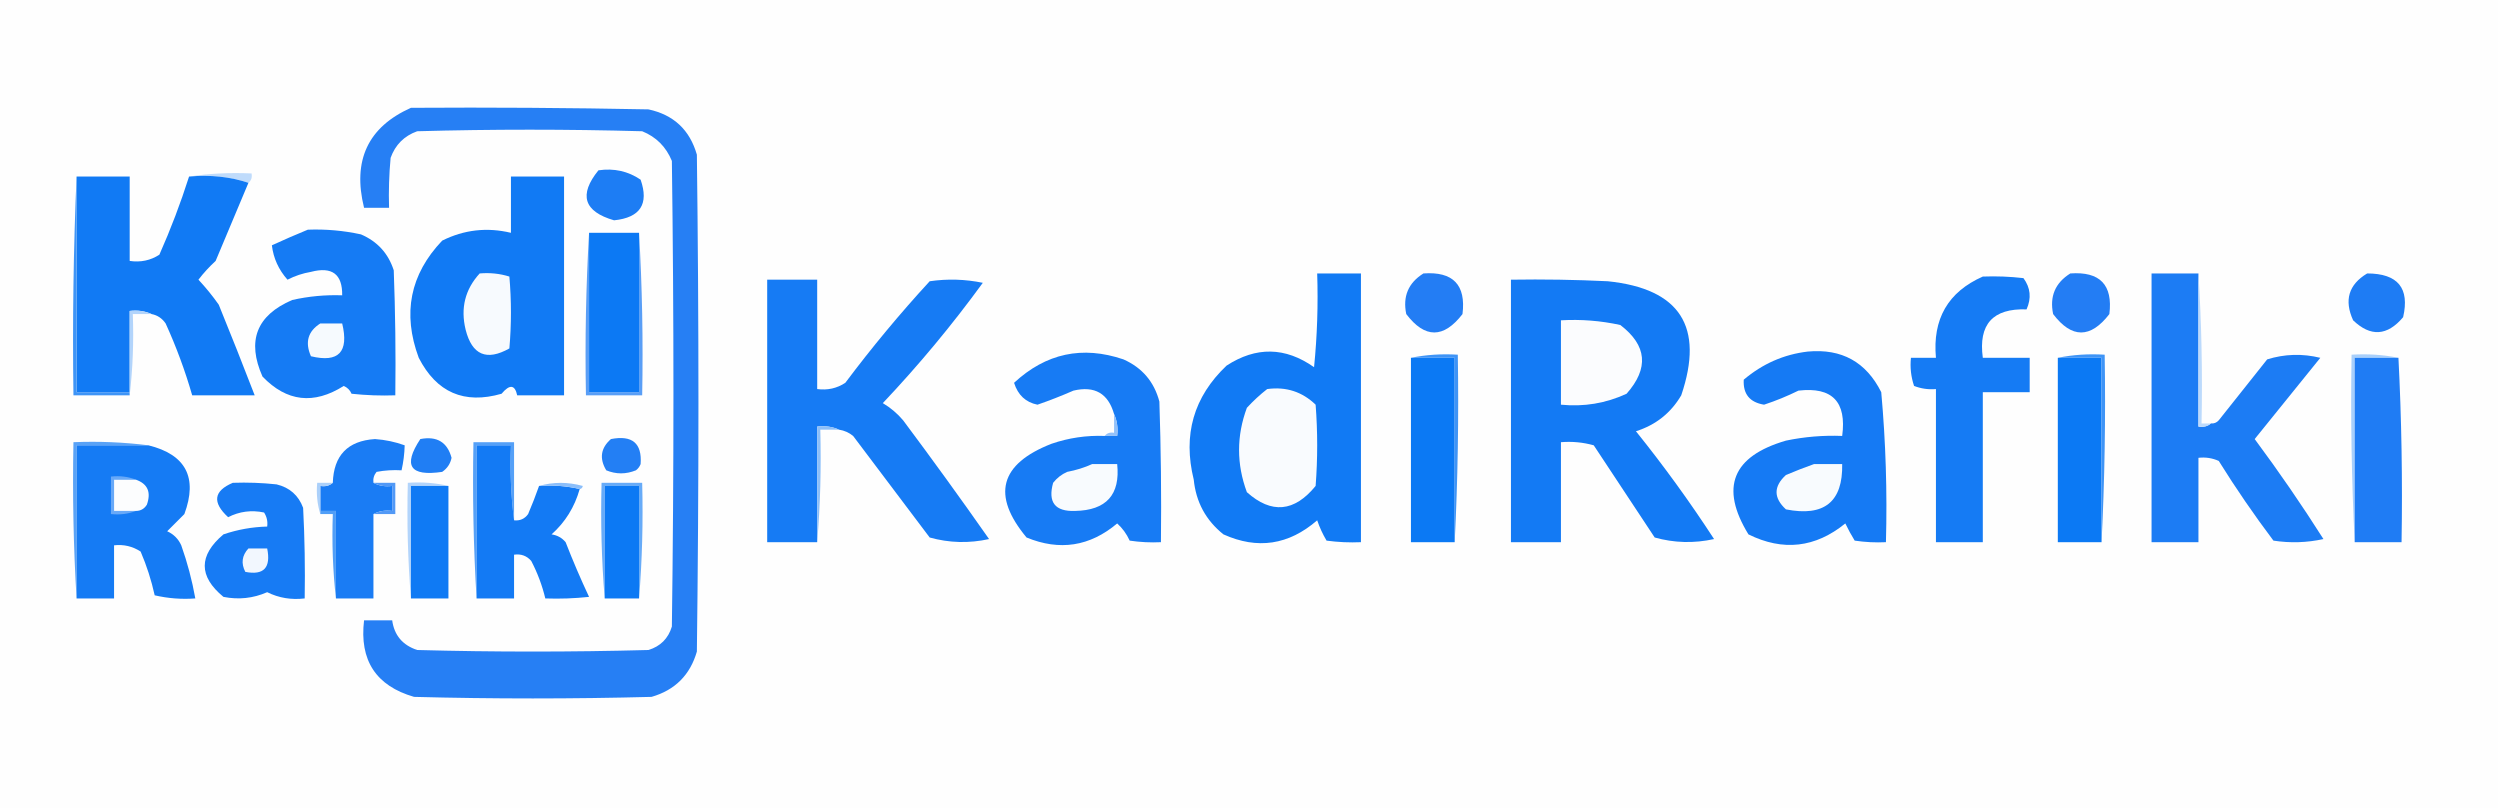
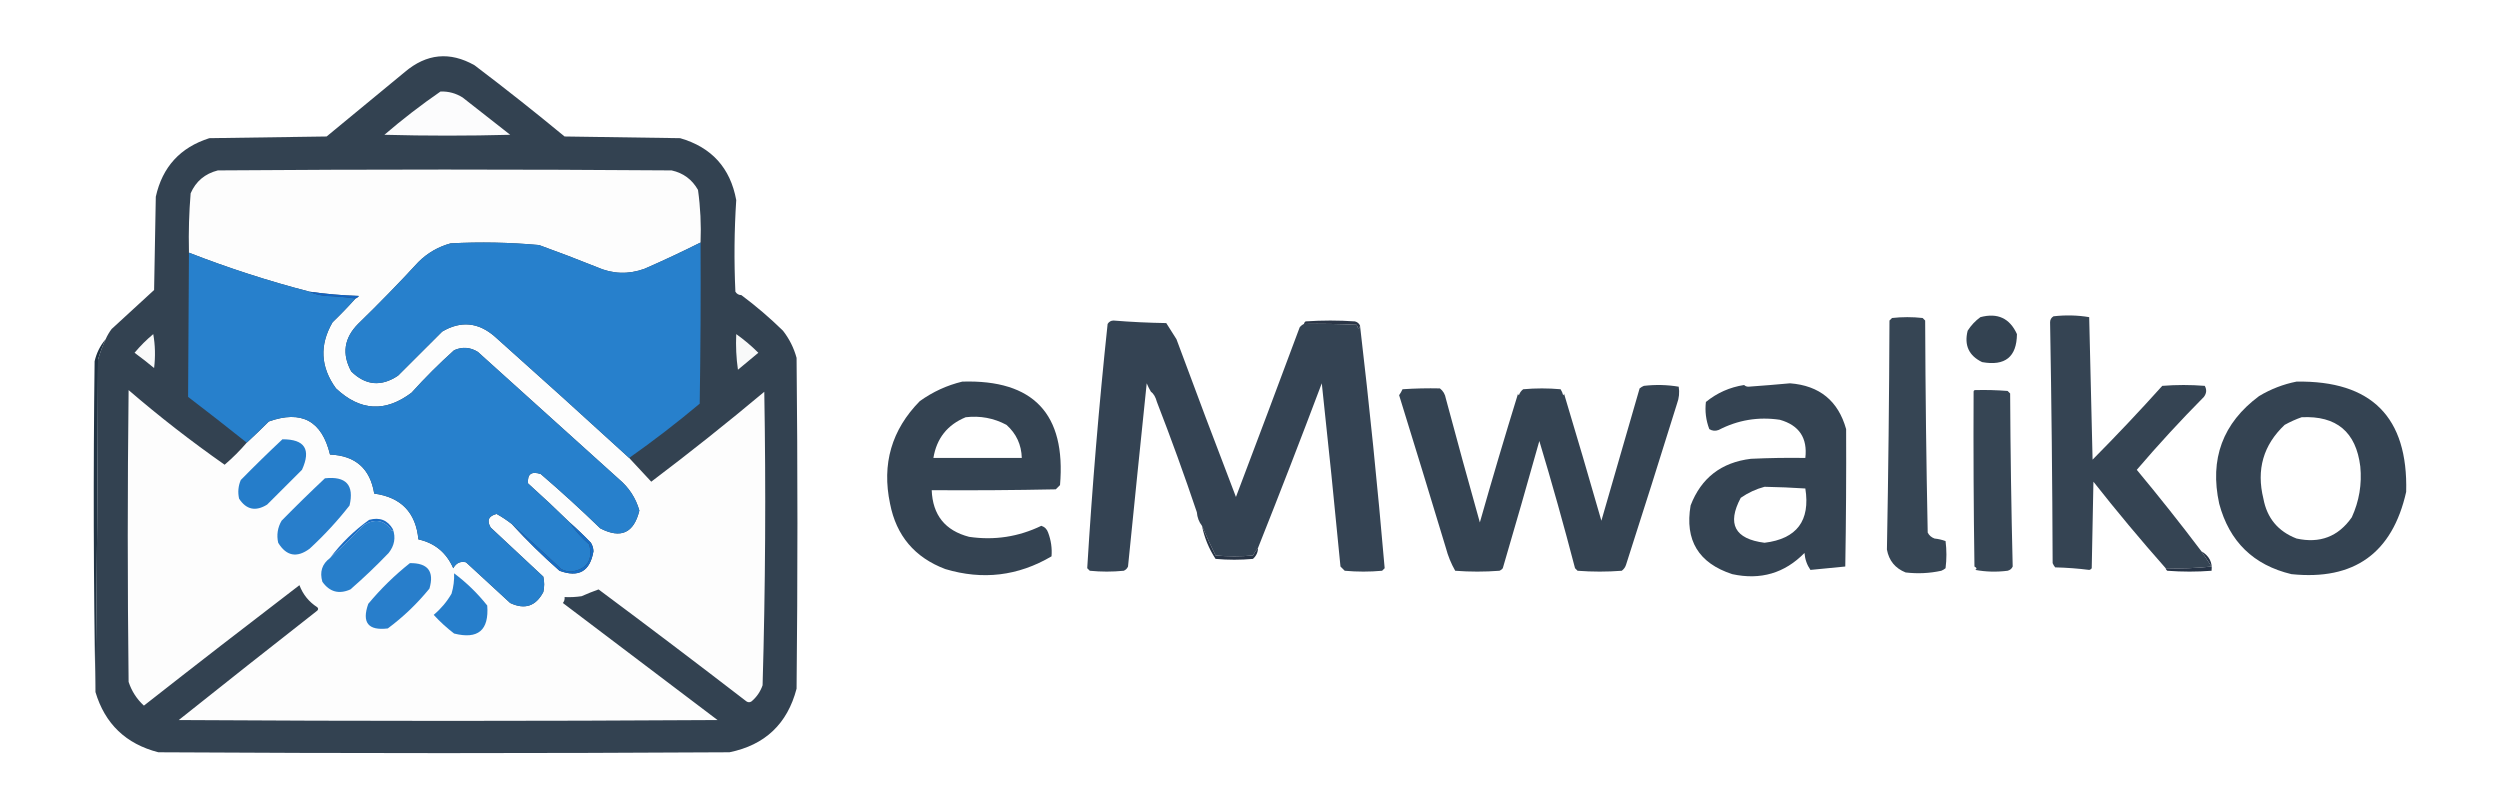
- <svg xmlns="http://www.w3.org/2000/svg" version="1.1" width="800px" height="259px" style="shape-rendering:geometricPrecision; text-rendering:geometricPrecision; image-rendering:optimizeQuality; fill-rule:evenodd; clip-rule:evenodd">
+ <svg xmlns="http://www.w3.org/2000/svg" width="800" height="259" viewBox="0 0 800 259" fill="none">
  <g>
-     <path style="opacity:1" fill="#fefefe" d="M -0.5,-0.5 C 266.167,-0.5 532.833,-0.5 799.5,-0.5C 799.5,85.833 799.5,172.167 799.5,258.5C 532.833,258.5 266.167,258.5 -0.5,258.5C -0.5,172.167 -0.5,85.833 -0.5,-0.5 Z" />
-   </g>
-   <g>
-     <path style="opacity:1" fill="#267ff4" d="M 131.5,34.5 C 156.836,34.333 182.169,34.5 207.5,35C 215.565,36.731 220.732,41.565 223,49.5C 223.667,102.5 223.667,155.5 223,208.5C 220.833,216 216,220.833 208.5,223C 183.167,223.667 157.833,223.667 132.5,223C 120.307,219.474 114.974,211.307 116.5,198.5C 119.5,198.5 122.5,198.5 125.5,198.5C 126.156,203.287 128.822,206.454 133.5,208C 158.167,208.667 182.833,208.667 207.5,208C 211.333,206.833 213.833,204.333 215,200.5C 215.667,150.833 215.667,101.167 215,51.5C 213.141,46.974 209.974,43.808 205.5,42C 181.5,41.333 157.5,41.333 133.5,42C 129.333,43.5 126.5,46.333 125,50.5C 124.501,55.823 124.334,61.156 124.5,66.5C 121.833,66.5 119.167,66.5 116.5,66.5C 112.746,51.326 117.746,40.66 131.5,34.5 Z" />
-   </g>
-   <g>
-     <path style="opacity:1" fill="#bfdbfb" d="M 60.5,56.5 C 66.979,55.509 73.646,55.176 80.5,55.5C 80.737,56.791 80.404,57.791 79.5,58.5C 73.588,56.544 67.255,55.877 60.5,56.5 Z" />
-   </g>
-   <g>
-     <path style="opacity:1" fill="#1d7df4" d="M 191.5,54.5 C 196.485,53.771 200.985,54.771 205,57.5C 207.715,65.306 204.882,69.64 196.5,70.5C 186.804,67.691 185.138,62.358 191.5,54.5 Z" />
-   </g>
-   <g>
-     <path style="opacity:1" fill="#117af4" d="M 24.5,56.5 C 30.167,56.5 35.833,56.5 41.5,56.5C 41.5,65.5 41.5,74.5 41.5,83.5C 45.007,84.007 48.174,83.34 51,81.5C 54.623,73.343 57.79,65.01 60.5,56.5C 67.255,55.877 73.588,56.544 79.5,58.5C 76.015,66.808 72.515,75.141 69,83.5C 66.982,85.35 65.149,87.35 63.5,89.5C 65.856,92.022 68.023,94.688 70,97.5C 73.941,107.163 77.774,116.829 81.5,126.5C 74.833,126.5 68.167,126.5 61.5,126.5C 59.243,118.647 56.41,110.98 53,103.5C 51.871,101.859 50.371,100.859 48.5,100.5C 46.393,99.532 44.059,99.198 41.5,99.5C 41.5,108.167 41.5,116.833 41.5,125.5C 35.833,125.5 30.167,125.5 24.5,125.5C 24.5,102.5 24.5,79.5 24.5,56.5 Z" />
-   </g>
-   <g>
-     <path style="opacity:1" fill="#117af4" d="M 163.5,56.5 C 169.167,56.5 174.833,56.5 180.5,56.5C 180.5,79.833 180.5,103.167 180.5,126.5C 175.5,126.5 170.5,126.5 165.5,126.5C 164.765,123.072 163.098,122.906 160.5,126C 148.537,129.436 139.704,125.603 134,114.5C 128.719,100.293 131.219,87.793 141.5,77C 148.517,73.498 155.851,72.665 163.5,74.5C 163.5,68.5 163.5,62.5 163.5,56.5 Z" />
-   </g>
-   <g>
-     <path style="opacity:1" fill="#3e94f6" d="M 24.5,56.5 C 24.5,79.5 24.5,102.5 24.5,125.5C 30.167,125.5 35.833,125.5 41.5,125.5C 41.5,125.833 41.5,126.167 41.5,126.5C 35.5,126.5 29.5,126.5 23.5,126.5C 23.169,102.994 23.503,79.661 24.5,56.5 Z" />
-   </g>
-   <g>
-     <path style="opacity:1" fill="#157bf4" d="M 98.5,73.5 C 104.232,73.283 109.899,73.783 115.5,75C 120.757,77.256 124.257,81.09 126,86.5C 126.5,99.829 126.667,113.163 126.5,126.5C 121.821,126.666 117.155,126.499 112.5,126C 112.002,124.842 111.169,124.009 110,123.5C 100.407,129.564 91.741,128.564 84,120.5C 78.918,109.075 82.084,100.908 93.5,96C 98.767,94.809 104.101,94.309 109.5,94.5C 109.595,87.723 106.261,85.223 99.5,87C 96.868,87.449 94.368,88.283 92,89.5C 89.164,86.31 87.497,82.643 87,78.5C 90.876,76.716 94.709,75.049 98.5,73.5 Z" />
-   </g>
-   <g>
-     <path style="opacity:1" fill="#599ef6" d="M 188.5,74.5 C 188.5,91.5 188.5,108.5 188.5,125.5C 193.833,125.5 199.167,125.5 204.5,125.5C 204.5,108.5 204.5,91.5 204.5,74.5C 205.497,91.659 205.83,108.992 205.5,126.5C 199.5,126.5 193.5,126.5 187.5,126.5C 187.17,108.992 187.503,91.659 188.5,74.5 Z" />
-   </g>
-   <g>
-     <path style="opacity:1" fill="#0c79f4" d="M 188.5,74.5 C 193.833,74.5 199.167,74.5 204.5,74.5C 204.5,91.5 204.5,108.5 204.5,125.5C 199.167,125.5 193.833,125.5 188.5,125.5C 188.5,108.5 188.5,91.5 188.5,74.5 Z" />
-   </g>
-   <g>
-     <path style="opacity:1" fill="#117af4" d="M 421.5,87.5 C 426.167,87.5 430.833,87.5 435.5,87.5C 435.5,116.167 435.5,144.833 435.5,173.5C 431.818,173.665 428.152,173.499 424.5,173C 423.277,170.948 422.277,168.781 421.5,166.5C 412.382,174.41 402.382,175.91 391.5,171C 385.89,166.513 382.724,160.68 382,153.5C 378.462,139.15 381.962,126.983 392.5,117C 401.954,110.846 411.287,111.013 420.5,117.5C 421.499,107.522 421.832,97.522 421.5,87.5 Z" />
-   </g>
-   <g>
-     <path style="opacity:1" fill="#1c7cf4" d="M 703.5,87.5 C 703.5,103.833 703.5,120.167 703.5,136.5C 705.099,136.768 706.432,136.434 707.5,135.5C 708.496,135.586 709.329,135.252 710,134.5C 715.167,128 720.333,121.5 725.5,115C 731.082,113.263 736.749,113.096 742.5,114.5C 735.5,123.167 728.5,131.833 721.5,140.5C 729.224,150.892 736.557,161.558 743.5,172.5C 738.198,173.663 732.864,173.829 727.5,173C 721.296,164.761 715.463,156.261 710,147.5C 707.959,146.577 705.792,146.244 703.5,146.5C 703.5,155.5 703.5,164.5 703.5,173.5C 698.5,173.5 693.5,173.5 688.5,173.5C 688.5,144.833 688.5,116.167 688.5,87.5C 693.5,87.5 698.5,87.5 703.5,87.5 Z" />
-   </g>
-   <g>
-     <path style="opacity:1" fill="#bcdafc" d="M 703.5,87.5 C 704.496,103.325 704.83,119.325 704.5,135.5C 705.5,135.5 706.5,135.5 707.5,135.5C 706.432,136.434 705.099,136.768 703.5,136.5C 703.5,120.167 703.5,103.833 703.5,87.5 Z" />
-   </g>
-   <g>
-     <path style="opacity:1" fill="#f7fafe" d="M 153.5,87.5 C 156.777,87.216 159.943,87.549 163,88.5C 163.667,96.167 163.667,103.833 163,111.5C 155.715,115.603 151.048,113.603 149,105.5C 147.325,98.603 148.825,92.603 153.5,87.5 Z" />
-   </g>
-   <g>
-     <path style="opacity:1" fill="#237df4" d="M 455.5,87.5 C 464.987,86.82 469.154,91.153 468,100.5C 461.956,108.35 455.956,108.35 450,100.5C 448.831,94.853 450.665,90.519 455.5,87.5 Z" />
-   </g>
-   <g>
-     <path style="opacity:1" fill="#157bf4" d="M 634.5,88.5 C 638.846,88.334 643.179,88.501 647.5,89C 649.768,92.071 650.101,95.404 648.5,99C 637.709,98.625 633.042,103.792 634.5,114.5C 639.5,114.5 644.5,114.5 649.5,114.5C 649.5,118.167 649.5,121.833 649.5,125.5C 644.5,125.5 639.5,125.5 634.5,125.5C 634.5,141.5 634.5,157.5 634.5,173.5C 629.5,173.5 624.5,173.5 619.5,173.5C 619.5,157.167 619.5,140.833 619.5,124.5C 617.08,124.708 614.747,124.374 612.5,123.5C 611.516,120.572 611.183,117.572 611.5,114.5C 614.167,114.5 616.833,114.5 619.5,114.5C 618.365,102.083 623.365,93.416 634.5,88.5 Z" />
-   </g>
-   <g>
-     <path style="opacity:1" fill="#237df4" d="M 662.5,87.5 C 671.987,86.82 676.154,91.153 675,100.5C 668.956,108.35 662.956,108.35 657,100.5C 655.831,94.853 657.665,90.519 662.5,87.5 Z" />
-   </g>
-   <g>
-     <path style="opacity:1" fill="#1e7cf4" d="M 757.5,87.5 C 767.317,87.523 771.15,92.19 769,101.5C 763.925,107.524 758.592,107.857 753,102.5C 750.064,96.058 751.564,91.058 757.5,87.5 Z" />
-   </g>
-   <g>
-     <path style="opacity:1" fill="#167bf4" d="M 268.5,137.5 C 266.393,136.532 264.059,136.198 261.5,136.5C 261.5,148.833 261.5,161.167 261.5,173.5C 256.167,173.5 250.833,173.5 245.5,173.5C 245.5,145.5 245.5,117.5 245.5,89.5C 250.833,89.5 256.167,89.5 261.5,89.5C 261.5,101.167 261.5,112.833 261.5,124.5C 264.807,124.937 267.807,124.27 270.5,122.5C 278.964,111.204 287.964,100.371 297.5,90C 303.196,89.17 308.863,89.337 314.5,90.5C 304.657,104.019 293.991,116.853 282.5,129C 284.96,130.458 287.127,132.291 289,134.5C 298.36,147.027 307.527,159.694 316.5,172.5C 310.082,173.915 303.749,173.749 297.5,172C 289.333,161.167 281.167,150.333 273,139.5C 271.67,138.418 270.17,137.751 268.5,137.5 Z" />
-   </g>
-   <g>
-     <path style="opacity:1" fill="#137af4" d="M 483.5,89.5 C 493.839,89.334 504.172,89.5 514.5,90C 537.604,92.38 545.438,104.547 538,126.5C 534.655,132.175 529.822,136.008 523.5,138C 532.414,149.08 540.747,160.58 548.5,172.5C 542.082,173.915 535.749,173.749 529.5,172C 523,162.167 516.5,152.333 510,142.5C 506.606,141.544 503.106,141.211 499.5,141.5C 499.5,152.167 499.5,162.833 499.5,173.5C 494.167,173.5 488.833,173.5 483.5,173.5C 483.5,145.5 483.5,117.5 483.5,89.5 Z" />
-   </g>
-   <g>
-     <path style="opacity:1" fill="#b2d4fb" d="M 48.5,100.5 C 46.5,100.5 44.5,100.5 42.5,100.5C 42.826,109.349 42.493,118.016 41.5,126.5C 41.5,126.167 41.5,125.833 41.5,125.5C 41.5,116.833 41.5,108.167 41.5,99.5C 44.059,99.198 46.393,99.532 48.5,100.5 Z" />
-   </g>
-   <g>
-     <path style="opacity:1" fill="#fbfcfe" d="M 499.5,102.5 C 505.925,102.13 512.258,102.63 518.5,104C 527.048,110.526 527.715,117.859 520.5,126C 513.856,129.066 506.856,130.232 499.5,129.5C 499.5,120.5 499.5,111.5 499.5,102.5 Z" />
-   </g>
-   <g>
-     <path style="opacity:1" fill="#f6fafe" d="M 102.5,103.5 C 104.833,103.5 107.167,103.5 109.5,103.5C 111.702,112.649 108.368,116.149 99.5,114C 97.532,109.518 98.532,106.018 102.5,103.5 Z" />
-   </g>
-   <g>
-     <path style="opacity:1" fill="#177bf4" d="M 353.5,139.5 C 354.833,139.5 356.167,139.5 357.5,139.5C 357.802,136.941 357.468,134.607 356.5,132.5C 354.615,125.888 350.282,123.388 343.5,125C 339.663,126.675 335.83,128.175 332,129.5C 328.24,128.758 325.74,126.425 324.5,122.5C 334.704,113.04 346.371,110.54 359.5,115C 365.492,117.659 369.325,122.159 371,128.5C 371.5,143.496 371.667,158.496 371.5,173.5C 368.15,173.665 364.817,173.498 361.5,173C 360.521,170.863 359.188,169.029 357.5,167.5C 348.753,174.868 339.086,176.368 328.5,172C 317.24,158.477 319.906,148.477 336.5,142C 342.01,140.11 347.676,139.277 353.5,139.5 Z" />
-   </g>
-   <g>
-     <path style="opacity:1" fill="#157af4" d="M 578.5,112.5 C 589.337,111.5 597.17,115.833 602,125.5C 603.438,141.443 603.938,157.443 603.5,173.5C 600.15,173.665 596.817,173.498 593.5,173C 592.406,171.22 591.406,169.386 590.5,167.5C 580.903,175.302 570.569,176.469 559.5,171C 550.312,156.015 554.312,146.015 571.5,141C 577.435,139.761 583.435,139.261 589.5,139.5C 590.974,128.569 586.307,123.736 575.5,125C 571.914,126.767 568.248,128.267 564.5,129.5C 559.909,128.747 557.742,126.08 558,121.5C 564.029,116.396 570.863,113.396 578.5,112.5 Z" />
-   </g>
-   <g>
-     <path style="opacity:1" fill="#0b79f4" d="M 451.5,114.5 C 456.167,114.5 460.833,114.5 465.5,114.5C 465.5,134.167 465.5,153.833 465.5,173.5C 460.833,173.5 456.167,173.5 451.5,173.5C 451.5,153.833 451.5,134.167 451.5,114.5 Z" />
-   </g>
-   <g>
-     <path style="opacity:1" fill="#3f94f6" d="M 451.5,114.5 C 456.305,113.513 461.305,113.179 466.5,113.5C 466.83,133.674 466.497,153.674 465.5,173.5C 465.5,153.833 465.5,134.167 465.5,114.5C 460.833,114.5 456.167,114.5 451.5,114.5 Z" />
-   </g>
-   <g>
-     <path style="opacity:1" fill="#0b79f4" d="M 658.5,114.5 C 663.167,114.5 667.833,114.5 672.5,114.5C 672.5,134.167 672.5,153.833 672.5,173.5C 667.833,173.5 663.167,173.5 658.5,173.5C 658.5,153.833 658.5,134.167 658.5,114.5 Z" />
-   </g>
-   <g>
-     <path style="opacity:1" fill="#3f94f6" d="M 658.5,114.5 C 663.305,113.513 668.305,113.179 673.5,113.5C 673.83,133.674 673.497,153.674 672.5,173.5C 672.5,153.833 672.5,134.167 672.5,114.5C 667.833,114.5 663.167,114.5 658.5,114.5 Z" />
-   </g>
-   <g>
-     <path style="opacity:1" fill="#a8cffb" d="M 767.5,114.5 C 762.833,114.5 758.167,114.5 753.5,114.5C 753.5,134.167 753.5,153.833 753.5,173.5C 752.503,153.674 752.17,133.674 752.5,113.5C 757.695,113.179 762.695,113.513 767.5,114.5 Z" />
-   </g>
-   <g>
-     <path style="opacity:1" fill="#1f7cf4" d="M 767.5,114.5 C 768.497,133.993 768.83,153.66 768.5,173.5C 763.5,173.5 758.5,173.5 753.5,173.5C 753.5,153.833 753.5,134.167 753.5,114.5C 758.167,114.5 762.833,114.5 767.5,114.5 Z" />
-   </g>
-   <g>
-     <path style="opacity:1" fill="#f9fbfe" d="M 405.5,124.5 C 411.526,123.676 416.693,125.342 421,129.5C 421.667,138.167 421.667,146.833 421,155.5C 414.192,163.855 406.859,164.522 399,157.5C 395.667,148.5 395.667,139.5 399,130.5C 401.063,128.266 403.229,126.266 405.5,124.5 Z" />
-   </g>
-   <g>
-     <path style="opacity:1" fill="#92c1fa" d="M 356.5,132.5 C 357.468,134.607 357.802,136.941 357.5,139.5C 356.167,139.5 354.833,139.5 353.5,139.5C 354.209,138.596 355.209,138.263 356.5,138.5C 356.5,136.5 356.5,134.5 356.5,132.5 Z" />
-   </g>
-   <g>
-     <path style="opacity:1" fill="#8cbff9" d="M 268.5,137.5 C 266.5,137.5 264.5,137.5 262.5,137.5C 262.828,149.678 262.495,161.678 261.5,173.5C 261.5,161.167 261.5,148.833 261.5,136.5C 264.059,136.198 266.393,136.532 268.5,137.5 Z" />
-   </g>
-   <g>
-     <path style="opacity:1" fill="#207ef4" d="M 134.5,140.5 C 139.803,139.476 143.136,141.476 144.5,146.5C 144.124,148.383 143.124,149.883 141.5,151C 131.199,152.525 128.865,149.025 134.5,140.5 Z" />
-   </g>
-   <g>
-     <path style="opacity:1" fill="#237ff4" d="M 195.5,140.5 C 202.327,139.174 205.494,141.84 205,148.5C 204.692,149.308 204.192,149.975 203.5,150.5C 200.301,151.799 197.135,151.799 194,150.5C 191.729,146.697 192.229,143.363 195.5,140.5 Z" />
-   </g>
-   <g>
-     <path style="opacity:1" fill="#59a2f6" d="M 47.5,142.5 C 39.833,142.5 32.167,142.5 24.5,142.5C 24.5,158.833 24.5,175.167 24.5,191.5C 23.503,175.008 23.17,158.342 23.5,141.5C 31.684,141.174 39.684,141.508 47.5,142.5 Z" />
-   </g>
-   <g>
-     <path style="opacity:1" fill="#157bf4" d="M 47.5,142.5 C 59.49,145.479 63.324,152.812 59,164.5C 57.167,166.333 55.333,168.167 53.5,170C 55.57,170.948 57.07,172.448 58,174.5C 59.972,180.056 61.472,185.722 62.5,191.5C 58.116,191.826 53.783,191.492 49.5,190.5C 48.437,185.68 46.937,181.014 45,176.5C 42.435,174.821 39.602,174.154 36.5,174.5C 36.5,180.167 36.5,185.833 36.5,191.5C 32.5,191.5 28.5,191.5 24.5,191.5C 24.5,175.167 24.5,158.833 24.5,142.5C 32.167,142.5 39.833,142.5 47.5,142.5 Z" />
-   </g>
-   <g>
-     <path style="opacity:1" fill="#1a7cf4" d="M 119.5,154.5 C 121.265,155.461 123.265,155.795 125.5,155.5C 125.5,158.167 125.5,160.833 125.5,163.5C 123.265,163.205 121.265,163.539 119.5,164.5C 119.5,173.5 119.5,182.5 119.5,191.5C 115.5,191.5 111.5,191.5 107.5,191.5C 107.5,182.167 107.5,172.833 107.5,163.5C 105.833,163.5 104.167,163.5 102.5,163.5C 102.5,160.833 102.5,158.167 102.5,155.5C 104.099,155.768 105.432,155.434 106.5,154.5C 106.778,145.722 111.278,141.056 120,140.5C 123.282,140.731 126.449,141.397 129.5,142.5C 129.425,145.206 129.092,147.873 128.5,150.5C 125.813,150.336 123.146,150.503 120.5,151C 119.663,152.011 119.33,153.178 119.5,154.5 Z" />
-   </g>
-   <g>
-     <path style="opacity:1" fill="#55a0f7" d="M 164.5,166.5 C 163.508,158.684 163.174,150.684 163.5,142.5C 159.833,142.5 156.167,142.5 152.5,142.5C 152.5,158.833 152.5,175.167 152.5,191.5C 151.503,175.008 151.17,158.342 151.5,141.5C 155.833,141.5 160.167,141.5 164.5,141.5C 164.5,149.833 164.5,158.167 164.5,166.5 Z" />
-   </g>
-   <g>
-     <path style="opacity:1" fill="#137af4" d="M 164.5,166.5 C 166.39,166.703 167.89,166.037 169,164.5C 170.271,161.516 171.438,158.516 172.5,155.5C 177.032,155.182 181.366,155.515 185.5,156.5C 183.873,162.269 180.873,167.102 176.5,171C 178.329,171.273 179.829,172.107 181,173.5C 183.309,179.432 185.809,185.266 188.5,191C 183.845,191.499 179.179,191.666 174.5,191.5C 173.502,187.342 172.002,183.342 170,179.5C 168.556,177.845 166.722,177.178 164.5,177.5C 164.5,182.167 164.5,186.833 164.5,191.5C 160.5,191.5 156.5,191.5 152.5,191.5C 152.5,175.167 152.5,158.833 152.5,142.5C 156.167,142.5 159.833,142.5 163.5,142.5C 163.174,150.684 163.508,158.684 164.5,166.5 Z" />
-   </g>
-   <g>
-     <path style="opacity:1" fill="#f8fbfe" d="M 349.5,148.5 C 352.167,148.5 354.833,148.5 357.5,148.5C 358.526,158.313 354.026,163.313 344,163.5C 337.607,163.727 335.274,160.727 337,154.5C 338.214,152.951 339.714,151.785 341.5,151C 344.379,150.454 347.046,149.621 349.5,148.5 Z" />
-   </g>
-   <g>
-     <path style="opacity:1" fill="#f8fbfe" d="M 580.5,148.5 C 583.5,148.5 586.5,148.5 589.5,148.5C 589.746,160.587 583.746,165.421 571.5,163C 567.5,159.333 567.5,155.667 571.5,152C 574.571,150.704 577.571,149.538 580.5,148.5 Z" />
-   </g>
-   <g>
-     <path style="opacity:1" fill="#68a9f8" d="M 43.5,153.5 C 41.167,153.5 38.833,153.5 36.5,153.5C 36.5,156.833 36.5,160.167 36.5,163.5C 38.833,163.5 41.167,163.5 43.5,163.5C 41.052,164.473 38.385,164.806 35.5,164.5C 35.5,160.5 35.5,156.5 35.5,152.5C 38.385,152.194 41.052,152.527 43.5,153.5 Z" />
-   </g>
-   <g>
-     <path style="opacity:1" fill="#fcfdfe" d="M 43.5,153.5 C 47.254,154.828 48.421,157.494 47,161.5C 46.184,162.823 45.017,163.489 43.5,163.5C 41.167,163.5 38.833,163.5 36.5,163.5C 36.5,160.167 36.5,156.833 36.5,153.5C 38.833,153.5 41.167,153.5 43.5,153.5 Z" />
-   </g>
-   <g>
-     <path style="opacity:1" fill="#8bbefa" d="M 172.5,155.5 C 177.015,154.188 181.682,154.188 186.5,155.5C 186.376,156.107 186.043,156.44 185.5,156.5C 181.366,155.515 177.032,155.182 172.5,155.5 Z" />
-   </g>
-   <g>
-     <path style="opacity:1" fill="#177bf4" d="M 74.5,154.5 C 79.178,154.334 83.845,154.501 88.5,155C 92.68,156.002 95.514,158.502 97,162.5C 97.5,172.161 97.666,181.828 97.5,191.5C 93.217,192.011 89.217,191.344 85.5,189.5C 81.026,191.468 76.36,191.968 71.5,191C 63.522,184.429 63.522,177.762 71.5,171C 76.044,169.458 80.711,168.624 85.5,168.5C 85.713,166.856 85.38,165.356 84.5,164C 80.465,163.15 76.631,163.65 73,165.5C 67.857,160.764 68.357,157.098 74.5,154.5 Z" />
-   </g>
-   <g>
-     <path style="opacity:1" fill="#abd0fa" d="M 106.5,154.5 C 105.432,155.434 104.099,155.768 102.5,155.5C 102.5,158.167 102.5,160.833 102.5,163.5C 102.5,163.833 102.5,164.167 102.5,164.5C 101.521,161.375 101.187,158.042 101.5,154.5C 103.167,154.5 104.833,154.5 106.5,154.5 Z" />
-   </g>
-   <g>
-     <path style="opacity:1" fill="#5299f6" d="M 119.5,154.5 C 121.833,154.5 124.167,154.5 126.5,154.5C 126.5,157.833 126.5,161.167 126.5,164.5C 124.167,164.5 121.833,164.5 119.5,164.5C 121.265,163.539 123.265,163.205 125.5,163.5C 125.5,160.833 125.5,158.167 125.5,155.5C 123.265,155.795 121.265,155.461 119.5,154.5 Z" />
-   </g>
-   <g>
-     <path style="opacity:1" fill="#b2d4fb" d="M 143.5,155.5 C 139.5,155.5 135.5,155.5 131.5,155.5C 131.5,167.5 131.5,179.5 131.5,191.5C 130.505,179.345 130.171,167.011 130.5,154.5C 135.032,154.182 139.366,154.515 143.5,155.5 Z" />
-   </g>
-   <g>
-     <path style="opacity:1" fill="#0f7af4" d="M 143.5,155.5 C 143.5,167.5 143.5,179.5 143.5,191.5C 139.5,191.5 135.5,191.5 131.5,191.5C 131.5,179.5 131.5,167.5 131.5,155.5C 135.5,155.5 139.5,155.5 143.5,155.5 Z" />
-   </g>
-   <g>
-     <path style="opacity:1" fill="#67abf8" d="M 204.5,191.5 C 204.5,179.5 204.5,167.5 204.5,155.5C 200.833,155.5 197.167,155.5 193.5,155.5C 193.5,167.5 193.5,179.5 193.5,191.5C 192.505,179.345 192.171,167.011 192.5,154.5C 196.833,154.5 201.167,154.5 205.5,154.5C 205.829,167.011 205.495,179.345 204.5,191.5 Z" />
-   </g>
-   <g>
-     <path style="opacity:1" fill="#0c79f4" d="M 204.5,191.5 C 200.833,191.5 197.167,191.5 193.5,191.5C 193.5,179.5 193.5,167.5 193.5,155.5C 197.167,155.5 200.833,155.5 204.5,155.5C 204.5,167.5 204.5,179.5 204.5,191.5 Z" />
-   </g>
-   <g>
-     <path style="opacity:1" fill="#509ef7" d="M 102.5,164.5 C 102.5,164.167 102.5,163.833 102.5,163.5C 104.167,163.5 105.833,163.5 107.5,163.5C 107.5,172.833 107.5,182.167 107.5,191.5C 106.507,182.682 106.173,173.682 106.5,164.5C 105.167,164.5 103.833,164.5 102.5,164.5 Z" />
-   </g>
-   <g>
-     <path style="opacity:1" fill="#f2f7fe" d="M 79.5,175.5 C 81.5,175.5 83.5,175.5 85.5,175.5C 86.746,181.662 84.412,184.162 78.5,183C 77.082,180.257 77.416,177.757 79.5,175.5 Z" />
+     <rect width="800" height="259" />
+     <g transform="translate(30 18)">
+       <path d="M205.049 46.031C204.417 55.709 204.326 65.48 204.777 75.344C205.221 76.063 205.856 76.424 206.681 76.43C211.341 79.901 215.783 83.701 220.006 87.83C222.03 90.422 223.481 93.318 224.357 96.516C224.72 131.801 224.72 167.086 224.357 202.372C221.423 213.624 214.262 220.41 202.873 222.728C141.957 223.091 81.041 223.091 20.124 222.728C9.754 220.067 3.046 213.644 0 203.457C0.453 168.082 0.725 132.616 0.816 97.058C1.484 94.821 2.3 92.65 3.263 90.544C3.759 89.407 4.394 88.321 5.167 87.287C9.713 83.11 14.246 78.948 18.764 74.802C18.945 64.85 19.127 54.897 19.308 44.945C21.421 35.417 27.132 29.174 36.441 26.216C48.951 26.036 61.46 25.854 73.97 25.674C82.309 18.797 90.65 11.922 98.989 5.045C105.956 -0.857 113.389 -1.581 121.289 2.874C131.054 10.267 140.663 17.867 150.115 25.674C162.444 25.854 174.772 26.036 187.1 26.216C197.171 29.121 203.154 35.726 205.049 46.031Z" fill="#334251" fill-rule="evenodd" transform="translate(0.548 0)" />
+       <path d="M17.949 0.008C20.495 -0.08 22.852 0.554 25.019 1.908C30.095 5.889 35.172 9.87 40.248 13.851C26.832 14.213 13.416 14.213 0 13.851C5.785 8.88 11.768 4.266 17.949 0.008Z" fill="#FCFCFD" fill-rule="evenodd" transform="translate(93.011 11.28)" />
+       <path d="M183.293 23.343C177.396 26.301 171.413 29.106 165.345 31.757C160.209 33.621 155.132 33.44 150.116 31.214C144 28.757 137.836 26.404 131.623 24.157C122.217 23.3 112.789 23.119 103.34 23.614C99.355 24.703 95.91 26.693 93.006 29.585C86.783 36.341 80.347 42.946 73.698 49.4C69.197 53.956 68.471 59.023 71.522 64.599C76.117 69.096 81.103 69.548 86.48 65.957C91.194 61.252 95.907 56.547 100.621 51.842C106.599 48.323 112.22 48.866 117.482 53.471C131.908 66.333 146.23 79.27 160.45 92.285C162.795 94.807 165.152 97.34 167.52 99.885C179.812 90.604 191.868 81.013 203.689 71.114C204.227 102.45 204.046 133.754 203.145 165.027C202.437 167.075 201.259 168.795 199.61 170.184C199.066 170.546 198.522 170.546 197.978 170.184C182.303 158.109 166.53 146.167 150.659 134.356C148.896 134.985 147.083 135.708 145.221 136.527C143.416 136.797 141.604 136.888 139.782 136.799C139.874 137.516 139.693 138.15 139.238 138.699C155.736 151.184 172.234 163.67 188.732 176.155C131.26 176.517 73.789 176.517 16.317 176.155C31.044 164.419 45.819 152.747 60.645 141.141C61.007 140.779 61.007 140.418 60.645 140.056C57.969 138.337 56.065 135.984 54.934 132.999C38.267 145.743 21.678 158.59 5.167 171.541C2.875 169.434 1.243 166.901 0.272 163.941C-0.091 132.818 -0.091 101.694 0.272 70.571C10.126 79.051 20.37 87.013 31.002 94.456C33.552 92.273 35.909 89.921 38.073 87.399C40.492 85.185 42.849 82.923 45.144 80.614C55.606 76.878 62.133 80.406 64.724 91.199C72.862 91.542 77.576 95.704 78.865 103.685C87.476 104.859 92.189 109.744 93.006 118.342C98.26 119.509 101.976 122.585 104.156 127.57C105.087 125.898 106.447 125.265 108.236 125.67C112.949 130.013 117.663 134.356 122.377 138.699C127.05 140.903 130.585 139.727 132.983 135.17C133.346 133.541 133.346 131.913 132.983 130.284C127.391 125.067 121.771 119.82 116.122 114.542C114.823 112.298 115.457 110.85 118.026 110.199C119.745 111.148 121.377 112.233 122.921 113.456C127.722 118.7 132.799 123.677 138.15 128.384C144.301 130.653 147.927 128.572 149.028 122.142C148.986 121.165 148.714 120.26 148.212 119.427C146.017 117.145 143.751 114.974 141.413 112.913C137.079 108.679 132.637 104.517 128.088 100.428C127.823 97.446 129.183 96.451 132.167 97.442C138.675 103.032 145.021 108.823 151.203 114.813C157.79 118.222 161.96 116.322 163.713 109.113C162.571 105.12 160.396 101.773 157.186 99.07C142.138 85.499 127.091 71.928 112.043 58.357C109.592 56.829 107.054 56.648 104.428 57.814C99.652 62.104 95.12 66.627 90.831 71.385C82.435 77.748 74.367 77.296 66.627 70.028C61.662 63.19 61.299 56.133 65.54 48.857C68.098 46.395 70.545 43.861 72.882 41.257C73.311 41.103 73.674 40.832 73.97 40.443C68.681 40.276 63.424 39.824 58.197 39.085C45.114 35.698 32.241 31.536 19.58 26.6C19.58 26.419 19.58 26.238 19.58 26.057C19.435 19.884 19.616 13.732 20.124 7.6C21.786 3.773 24.686 1.33 28.827 0.272C77.233 -0.091 125.64 -0.091 174.047 0.272C177.779 1.1 180.589 3.181 182.477 6.514C183.253 12.081 183.525 17.691 183.293 23.343Z" fill="#FDFDFD" fill-rule="evenodd" transform="translate(10.882 36.259)" />
+       <path d="M113.62 0.001C113.71 17.192 113.62 34.382 113.348 51.571C106.036 57.7 98.512 63.49 90.776 68.943C76.556 55.928 62.234 42.99 47.808 30.129C42.546 25.524 36.925 24.981 30.947 28.5C26.233 33.205 21.52 37.909 16.806 42.614C11.429 46.206 6.444 45.754 1.849 41.257C-1.202 35.681 -0.477 30.614 4.024 26.057C10.673 19.603 17.109 12.999 23.333 6.243C26.236 3.351 29.681 1.36 33.667 0.272C43.115 -0.223 52.543 -0.042 61.95 0.815C68.162 3.062 74.326 5.415 80.442 7.872C85.459 10.098 90.536 10.279 95.671 8.415C101.74 5.764 107.723 2.959 113.62 0.001Z" fill="#2780CC" fill-rule="evenodd" transform="translate(80.556 59.601)" />
+       <path d="M0.272 0C12.933 4.936 25.805 9.098 38.889 12.486C40.252 13.195 42.065 13.648 44.328 13.843C47.454 13.958 50.536 14.229 53.574 14.657C51.237 17.262 48.789 19.795 46.231 22.257C41.991 29.533 42.354 36.59 47.319 43.428C55.059 50.696 63.127 51.148 71.522 44.785C75.812 40.028 80.344 35.504 85.12 31.214C87.745 30.048 90.284 30.229 92.734 31.757C107.782 45.328 122.83 58.899 137.878 72.471C141.087 75.173 143.263 78.521 144.405 82.513C142.652 89.722 138.482 91.622 131.895 88.213C125.712 82.223 119.367 76.432 112.859 70.842C109.875 69.851 108.515 70.846 108.779 73.828C113.328 77.917 117.77 82.079 122.105 86.313C123.68 88.726 125.765 91.078 128.36 93.37C129.571 98.38 127.668 101.275 122.649 102.056C121.488 102.048 120.4 101.776 119.385 101.242C114.187 96.322 108.929 91.527 103.612 86.856C102.069 85.634 100.437 84.548 98.717 83.599C96.149 84.25 95.514 85.698 96.814 87.942C102.462 93.22 108.083 98.467 113.674 103.684C114.037 105.313 114.037 106.942 113.674 108.57C111.277 113.127 107.742 114.303 103.068 112.099C98.355 107.756 93.641 103.413 88.927 99.07C87.138 98.665 85.778 99.298 84.848 100.97C82.668 95.985 78.951 92.909 73.698 91.742C72.88 83.145 68.167 78.259 59.557 77.085C58.267 69.104 53.553 64.942 45.415 64.599C42.824 53.806 36.297 50.278 25.835 54.014C23.54 56.324 21.184 58.585 18.764 60.799C12.575 55.853 6.321 50.967 0 46.142C0.112 30.765 0.203 15.384 0.272 0Z" fill="#2780CC" fill-rule="evenodd" transform="translate(30.191 62.859)" />
+       <path d="M0 0C5.227 0.738 10.484 1.19 15.773 1.357C15.477 1.746 15.114 2.018 14.685 2.171C11.648 1.744 8.565 1.472 5.439 1.357C3.176 1.162 1.364 0.71 0 0Z" fill="#1464C2" fill-rule="evenodd" transform="translate(69.079 75.344)" />
+       <path d="M13.053 68.942C13.499 69.835 14.223 70.468 15.229 70.842C16.458 70.97 17.639 71.242 18.765 71.656C19.129 74.552 19.129 77.447 18.765 80.342C18.357 80.682 17.905 80.953 17.405 81.156C13.635 81.974 9.828 82.155 5.983 81.699C2.638 80.357 0.642 77.914 0 74.371C0.451 50.034 0.723 25.606 0.816 1.086C1.088 0.814 1.36 0.543 1.632 0.272C4.895 -0.091 8.158 -0.091 11.422 0.272C11.694 0.543 11.966 0.814 12.238 1.086C12.325 24.105 12.597 46.724 13.053 68.942Z" fill="#364554" fill-rule="evenodd" transform="translate(573.815 83.487)" />
+       <path d="M4.454 0.489C9.953 -0.971 13.853 0.838 16.148 5.918C16.072 13.222 12.357 16.207 4.998 14.875C0.756 12.822 -0.789 9.475 0.375 4.832C1.479 3.099 2.839 1.652 4.454 0.489Z" fill="#334251" fill-rule="evenodd" transform="translate(599.275 82.998)" />
+       <path d="M12.51 0.549C12.863 15.819 13.227 31.018 13.597 46.149C21.212 38.474 28.642 30.602 35.897 22.535C40.428 22.173 44.964 22.173 49.495 22.535C50.174 23.735 50.082 24.91 49.223 26.063C41.76 33.6 34.597 41.381 27.739 49.406C34.858 57.956 41.749 66.641 48.407 75.463C49.467 77.072 50.555 78.7 51.67 80.349C46.786 80.89 41.891 81.072 36.985 80.891C29.033 71.902 21.326 62.673 13.869 53.206C13.69 62.434 13.505 71.663 13.325 80.891C13.119 81.193 12.847 81.374 12.51 81.434C8.98 80.985 5.357 80.713 1.632 80.62C1.289 80.213 1.017 79.76 0.816 79.263C0.723 53.476 0.451 27.782 0 2.178C0.005 1.354 0.37 0.721 1.088 0.278C4.993 -0.168 8.8 -0.078 12.51 0.549Z" fill="#354453" fill-rule="evenodd" transform="translate(626.029 82.938)" />
+       <path d="M8.43 0C13.956 0.451 19.576 0.722 25.291 0.814C26.567 2.803 27.655 4.522 28.555 5.971C34.778 22.791 41.124 39.619 47.591 56.456C54.441 38.388 61.24 20.293 67.987 2.171C68.372 1.693 68.826 1.332 69.347 1.086C74.97 0.996 80.59 1.086 86.208 1.357C86.737 2.804 87.1 2.894 87.295 1.629C90.317 27.398 92.946 53.274 95.182 79.256C94.91 79.528 94.638 79.799 94.366 80.07C90.378 80.433 86.389 80.433 82.4 80.07C81.947 79.618 81.494 79.166 81.041 78.713C79.166 59.152 77.171 39.609 75.058 20.085C68.404 37.755 61.605 55.308 54.662 72.742C54.063 73.474 53.519 74.288 53.03 75.185C49.041 75.547 45.053 75.547 41.064 75.185C39.526 72.026 38.076 68.86 36.713 65.685C35.752 64.441 35.208 62.993 35.081 61.342C31.095 49.496 26.834 37.734 22.3 26.057C21.873 24.463 21.239 23.377 20.396 22.8C19.901 21.975 19.448 21.071 19.036 20.085C17.009 39.625 15.015 59.167 13.053 78.713C12.782 79.347 12.329 79.799 11.694 80.07C8.068 80.433 4.442 80.433 0.816 80.07C0.544 79.799 0.272 79.528 0 79.256C1.585 53.165 3.761 27.108 6.527 1.086C6.971 0.368 7.605 0.006 8.43 0Z" fill="#344353" fill-rule="evenodd" transform="translate(317.912 84.573)" />
+       <path d="M17.949 1.629C17.753 2.894 17.39 2.804 16.861 1.357C11.243 1.086 5.623 0.996 0 1.086C0.06 0.751 0.241 0.479 0.544 0.272C5.802 -0.091 11.059 -0.091 16.317 0.272C17.101 0.476 17.645 0.928 17.949 1.629Z" fill="#2B3647" fill-rule="evenodd" transform="translate(387.259 84.573)" />
+       <path d="M0.067 0C2.586 1.79 4.944 3.78 7.138 5.971C4.962 7.781 2.786 9.591 0.611 11.4C0.069 7.617 -0.112 3.817 0.067 0Z" fill="#F8F9F9" fill-rule="evenodd" transform="translate(205.53 88.916)" />
+       <path d="M5.983 0C6.611 3.521 6.701 7.141 6.255 10.857C4.219 9.163 2.134 7.534 0 5.971C1.839 3.774 3.833 1.783 5.983 0Z" fill="#F9FAFA" fill-rule="evenodd" transform="translate(13.058 88.916)" />
+       <path d="M55.314 33.145C57.248 10.376 46.822 -0.662 24.041 0.031C19.148 1.204 14.616 3.285 10.444 6.273C1.411 15.458 -1.764 26.406 0.925 39.116C2.926 49.352 8.819 56.318 18.602 60.016C30.561 63.605 41.892 62.248 52.595 55.944C52.801 53.346 52.438 50.813 51.508 48.344C51.138 47.252 50.412 46.528 49.332 46.173C41.995 49.71 34.288 50.886 26.216 49.701C18.547 47.706 14.559 42.729 14.251 34.773C27.487 34.864 40.721 34.773 53.955 34.502C54.408 34.049 54.861 33.597 55.314 33.145ZM38.182 13.874C34.127 11.706 29.776 10.891 25.128 11.431C19.276 13.837 15.83 18.18 14.794 24.459L43.077 24.459C42.96 20.22 41.329 16.691 38.182 13.874Z" fill="#344352" fill-rule="evenodd" transform="translate(253.895 104.085)" />
+       <path d="M60.825 35.293C61.456 11.404 49.761 -0.357 25.742 0.008C21.55 0.832 17.561 2.37 13.777 4.622C2.121 13.271 -2.138 24.762 0.997 39.093C4.249 51.208 11.955 58.718 24.11 61.622C44.175 63.69 56.411 54.913 60.825 35.293ZM46.141 27.15C44.78 16.113 38.523 10.864 27.375 11.408C25.552 12.043 23.741 12.857 21.936 13.851C15.106 20.305 12.842 28.176 15.137 37.465C16.295 43.689 19.831 47.941 25.742 50.222C33.216 51.87 39.111 49.609 43.42 43.436C45.79 38.26 46.699 32.832 46.141 27.15Z" fill="#344352" fill-rule="evenodd" transform="translate(679.151 104.107)" />
+       <path d="M50.194 14.657C47.659 5.614 41.678 0.729 32.244 0C27.889 0.402 23.445 0.764 18.918 1.086C18.338 1.07 17.887 0.89 17.559 0.543C12.98 1.245 8.902 3.054 5.321 5.971C4.975 8.946 5.338 11.841 6.408 14.657C7.35 15.241 8.345 15.332 9.402 14.929C15.558 11.733 22.085 10.648 28.982 11.671C35.161 13.416 37.88 17.488 37.141 23.885C31.337 23.795 25.533 23.885 19.735 24.157C10.256 25.304 3.816 30.28 0.429 39.085C-1.477 50.221 2.966 57.549 13.753 61.071C22.809 63.035 30.515 60.773 36.868 54.285C37.031 56.318 37.667 58.127 38.772 59.714C42.432 59.343 46.155 58.981 49.922 58.628C50.167 43.863 50.262 29.206 50.194 14.657ZM37.141 33.657C32.796 33.373 28.445 33.192 24.087 33.114C21.39 33.823 18.855 35.001 16.473 36.642C12.008 45.008 14.546 49.804 24.087 51.028C34.422 49.76 38.773 43.969 37.141 33.657Z" fill="#344352" fill-rule="evenodd" transform="translate(510.567 104.658)" />
+       <path d="M0 3.26C0.407 2.7 0.77 2.067 1.088 1.36C5.072 1.088 9.061 0.998 13.053 1.088C14.092 1.889 14.726 2.975 14.957 4.345C18.498 17.578 22.125 30.788 25.835 43.974C29.772 30.112 33.851 16.359 38.073 2.717C38.037 2.955 38.128 3.136 38.345 3.26C38.598 2.483 39.051 1.85 39.704 1.36C43.693 0.998 47.682 0.998 51.67 1.36C52.046 1.939 52.318 2.572 52.486 3.26C52.703 3.136 52.793 2.955 52.758 2.717C56.819 16.206 60.808 29.777 64.724 43.431C68.803 29.317 72.882 15.202 76.961 1.088C77.369 0.748 77.821 0.477 78.321 0.274C82.079 -0.166 85.8 -0.076 89.471 0.545C89.77 2.391 89.585 4.2 88.927 5.974C83.575 23.183 78.136 40.374 72.61 57.545C72.355 58.322 71.903 58.955 71.251 59.445C66.535 59.807 61.823 59.807 57.109 59.445C56.837 59.173 56.565 58.902 56.293 58.63C52.733 44.956 48.926 31.385 44.871 17.917C41.058 31.516 37.16 45.087 33.178 58.63C32.892 59.006 32.529 59.278 32.09 59.445C27.376 59.807 22.663 59.807 17.949 59.445C16.64 57.16 15.643 54.718 14.957 52.116C10.02 35.796 5.034 19.511 0 3.26Z" fill="#344352" fill-rule="evenodd" transform="translate(417.717 105.199)" />
+       <path d="M0.579 0.034C4.027 -0.056 7.475 0.034 10.913 0.305C11.185 0.577 11.457 0.848 11.729 1.119C11.821 19.668 12.093 38.125 12.544 56.49C12.24 57.191 11.696 57.643 10.913 57.847C7.372 58.292 3.924 58.202 0.579 57.576C1.15 57.262 1.057 56.901 0.307 56.49C0.035 37.853 -0.058 19.215 0.035 0.577C0.035 0.215 0.214 0.034 0.579 0.034Z" fill="#364554" fill-rule="evenodd" transform="translate(601.519 106.796)" />
+       <path d="M14.114 0C21.263 -0.03 23.347 3.227 20.368 9.772C16.652 13.481 12.935 17.191 9.219 20.9C5.545 23.171 2.553 22.538 0.244 19C-0.211 16.94 -0.03 14.95 0.788 13.029C5.173 8.561 9.614 4.218 14.114 0Z" fill="#257DCA" fill-rule="evenodd" transform="translate(46.263 122.572)" />
+       <path d="M3.812 0C2.848 2.106 2.033 4.277 1.364 6.514C1.273 42.072 1.001 77.538 0.548 112.913C-0.077 77.638 -0.167 42.352 0.276 7.057C0.898 4.368 2.077 2.016 3.812 0Z" fill="#213343" fill-rule="evenodd" transform="translate(0 90.544)" />
+       <path d="M15.204 0.114C21.981 -0.629 24.61 2.267 23.091 8.799C19.231 13.739 14.97 18.353 10.309 22.642C6.226 25.657 2.872 25.024 0.247 20.742C-0.301 18.239 0.062 15.886 1.335 13.685C5.901 9.036 10.524 4.513 15.204 0.114Z" fill="#287ECB" fill-rule="evenodd" transform="translate(58.77 134.945)" />
+       <path d="M22.937 2.63C23.89 5.347 23.436 7.88 21.577 10.23C17.663 14.318 13.583 18.209 9.339 21.901C5.672 23.525 2.68 22.71 0.365 19.458C-0.554 16.285 0.262 13.752 2.812 11.858C6.51 8.44 10.136 4.911 13.69 1.273C17.313 -0.915 20.304 -0.282 22.665 3.173C22.882 3.049 22.972 2.868 22.937 2.63Z" fill="#287FCB" fill-rule="evenodd" transform="translate(72.794 148.714)" />
+       <path d="M20.124 3.322C20.16 3.559 20.069 3.741 19.852 3.865C17.492 0.41 14.5 -0.224 10.878 1.965C7.324 5.603 3.697 9.132 0 12.55C3.523 7.858 7.693 3.786 12.51 0.336C15.895 -0.592 18.433 0.403 20.124 3.322Z" fill="#1A6CC4" fill-rule="evenodd" transform="translate(75.606 148.022)" />
+       <path d="M18.492 0C20.83 2.061 23.096 4.232 25.291 6.514C25.793 7.347 26.065 8.252 26.107 9.228C25.006 15.659 21.38 17.74 15.229 15.471C9.878 10.764 4.802 5.787 0 0.543C5.317 5.214 10.575 10.009 15.773 14.928C16.788 15.463 17.876 15.735 19.036 15.743C24.055 14.962 25.959 12.067 24.747 7.057C22.152 4.765 20.068 2.412 18.492 0Z" fill="#186CC4" fill-rule="evenodd" transform="translate(133.803 149.172)" />
+       <path d="M0 0C1.363 3.175 2.813 6.342 4.351 9.5C8.34 9.862 12.329 9.862 16.317 9.5C16.806 8.603 17.35 7.789 17.949 7.057C17.922 8.468 17.378 9.644 16.317 10.586C12.329 10.948 8.34 10.948 4.351 10.586C2.239 7.359 0.788 3.83 0 0Z" fill="#283445" fill-rule="evenodd" transform="translate(354.625 150.258)" />
+       <path d="M14.125 0.001C19.891 -0.064 21.976 2.65 20.38 8.144C16.462 12.96 12.02 17.212 7.054 20.901C0.768 21.662 -1.317 19.038 0.8 13.03C4.824 8.198 9.265 3.855 14.125 0.001Z" fill="#287ECB" fill-rule="evenodd" transform="translate(87.044 162.199)" />
+       <path d="M11.422 0C13.929 1.478 15.017 3.559 14.685 6.243C9.97 6.605 5.26 6.605 0.544 6.243C0.239 6.035 0.06 5.763 0 5.429C4.906 5.609 9.801 5.427 14.685 4.886C13.57 3.238 12.482 1.609 11.422 0Z" fill="#273446" fill-rule="evenodd" transform="translate(663.014 158.401)" />
+       <path d="M6.527 0C10.494 2.964 14.029 6.402 17.133 10.314C17.732 18.222 14.197 21.208 6.527 19.271C4.188 17.481 2.012 15.49 0 13.3C2.313 11.356 4.216 9.094 5.711 6.514C6.34 4.387 6.612 2.216 6.527 0Z" fill="#267ECB" fill-rule="evenodd" transform="translate(108.784 165.458)" />
+     </g>
  </g>
</svg>
